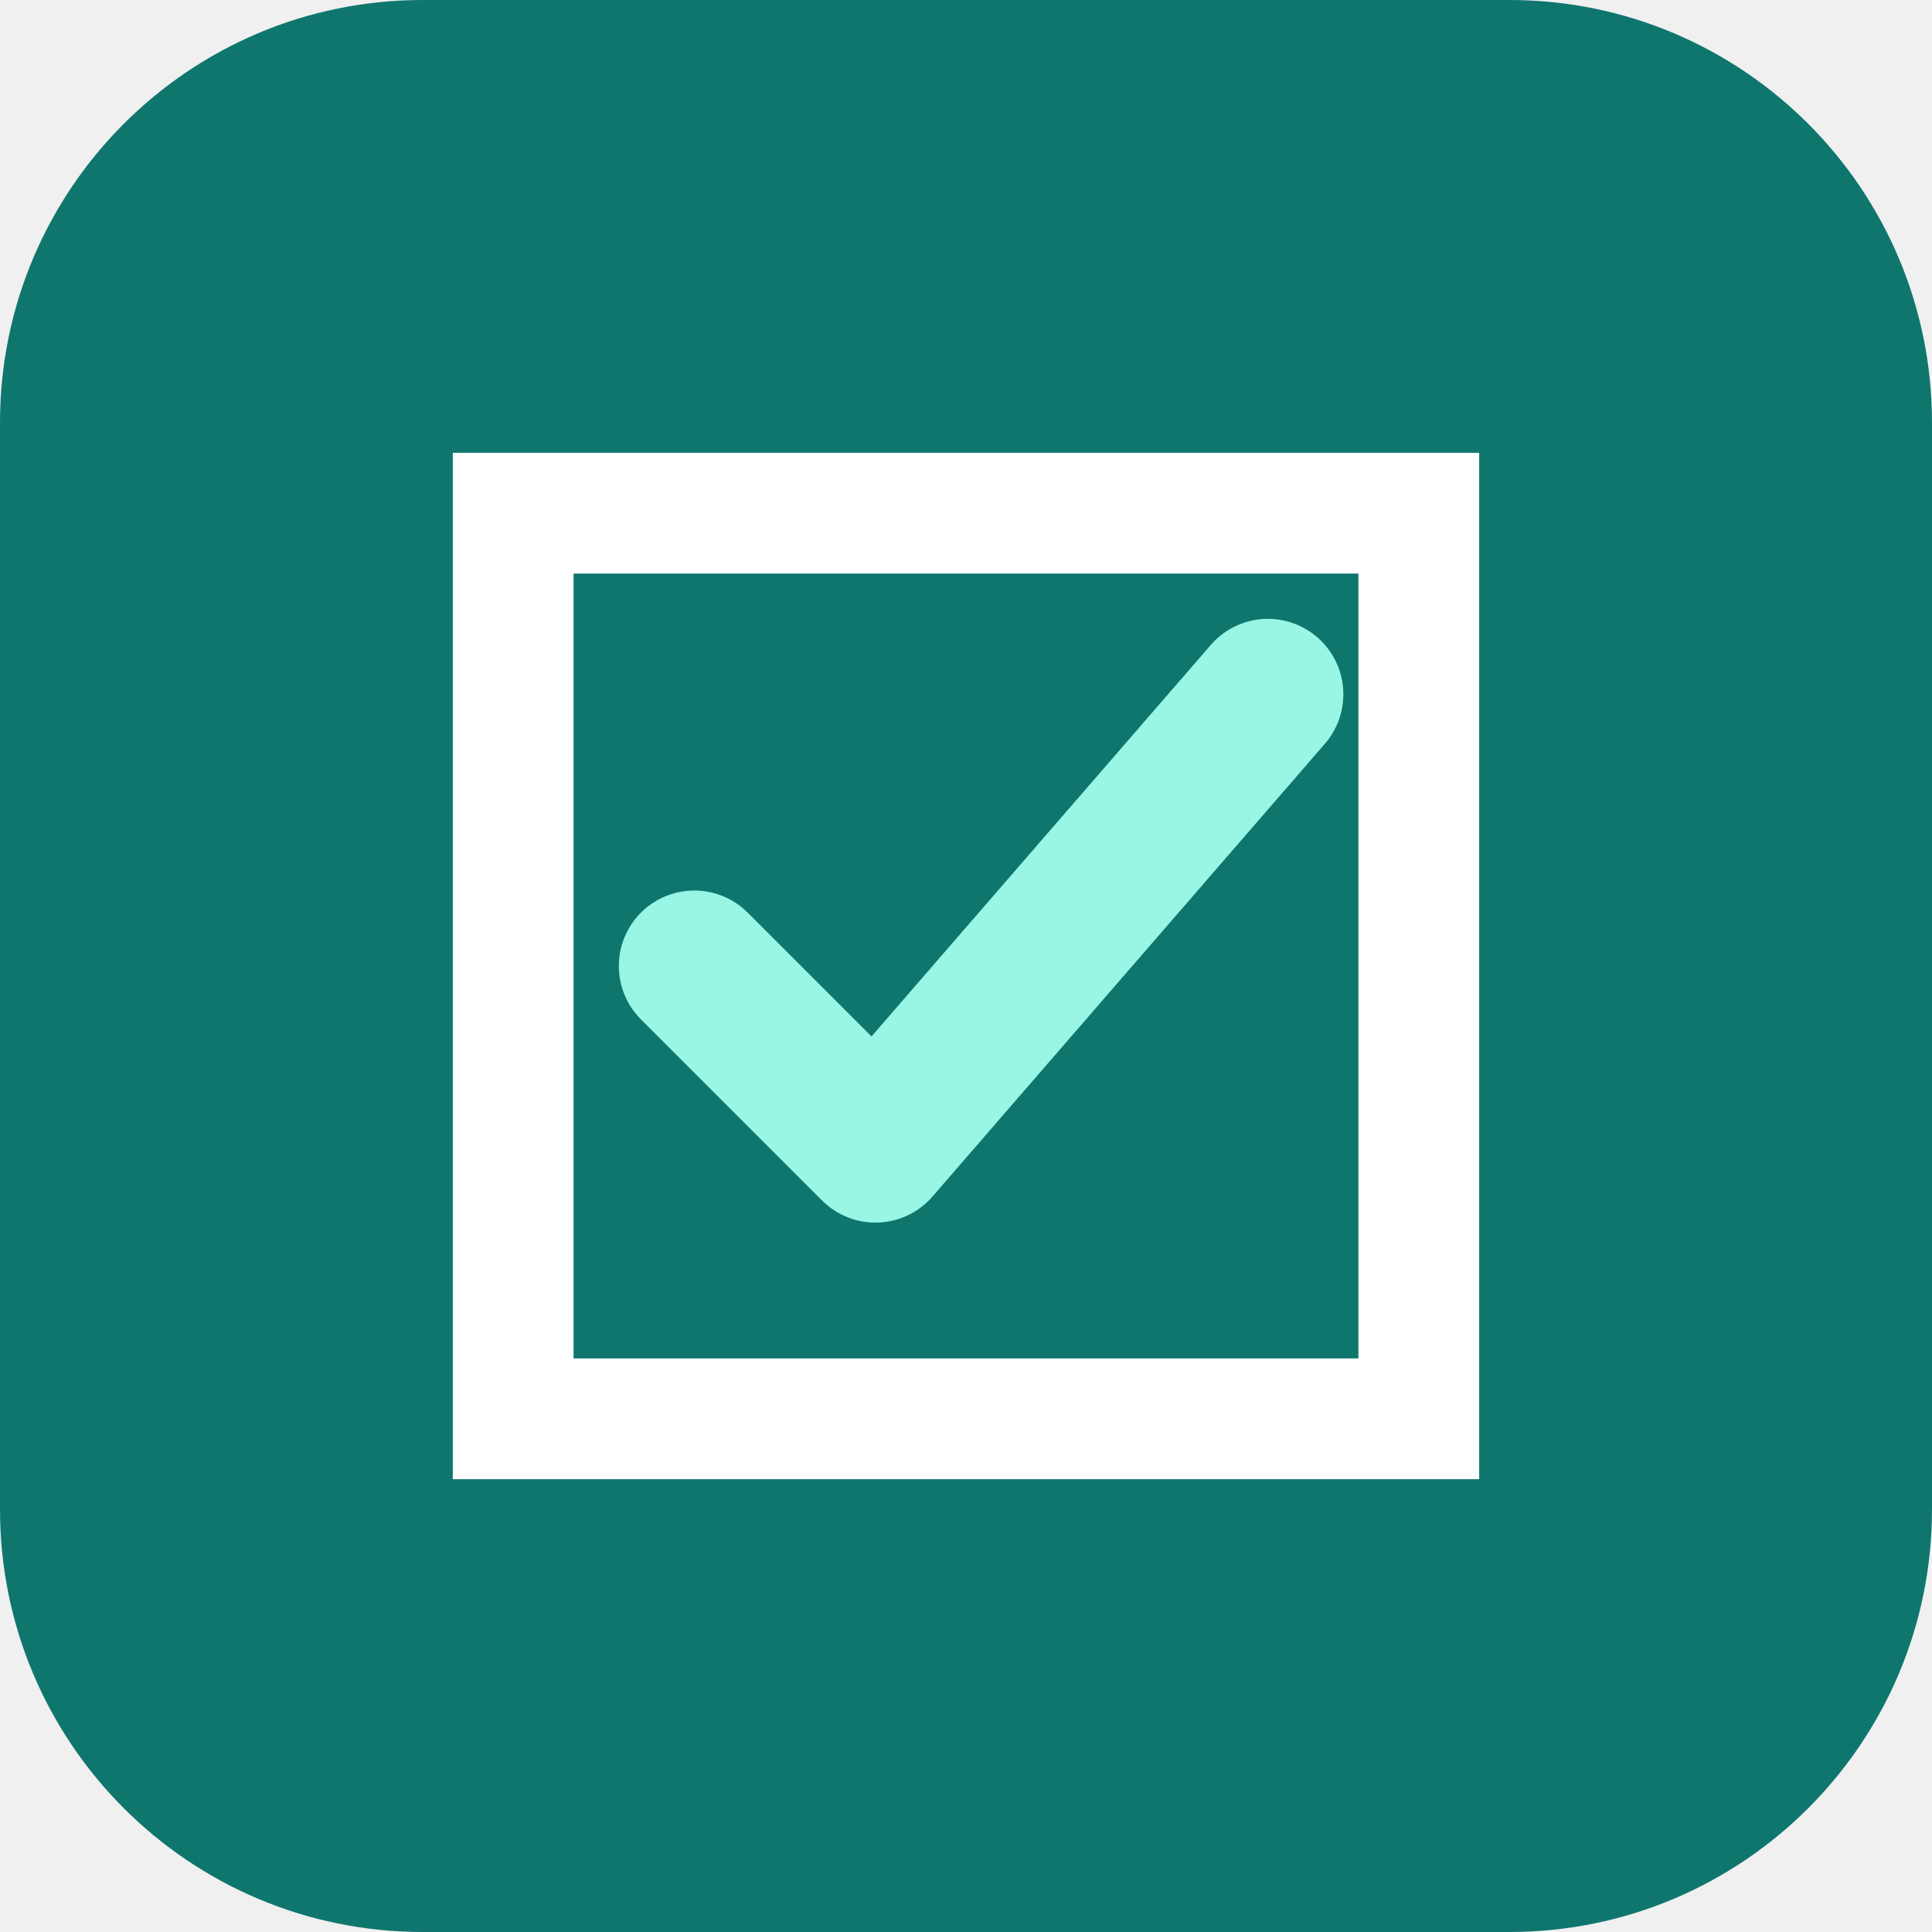
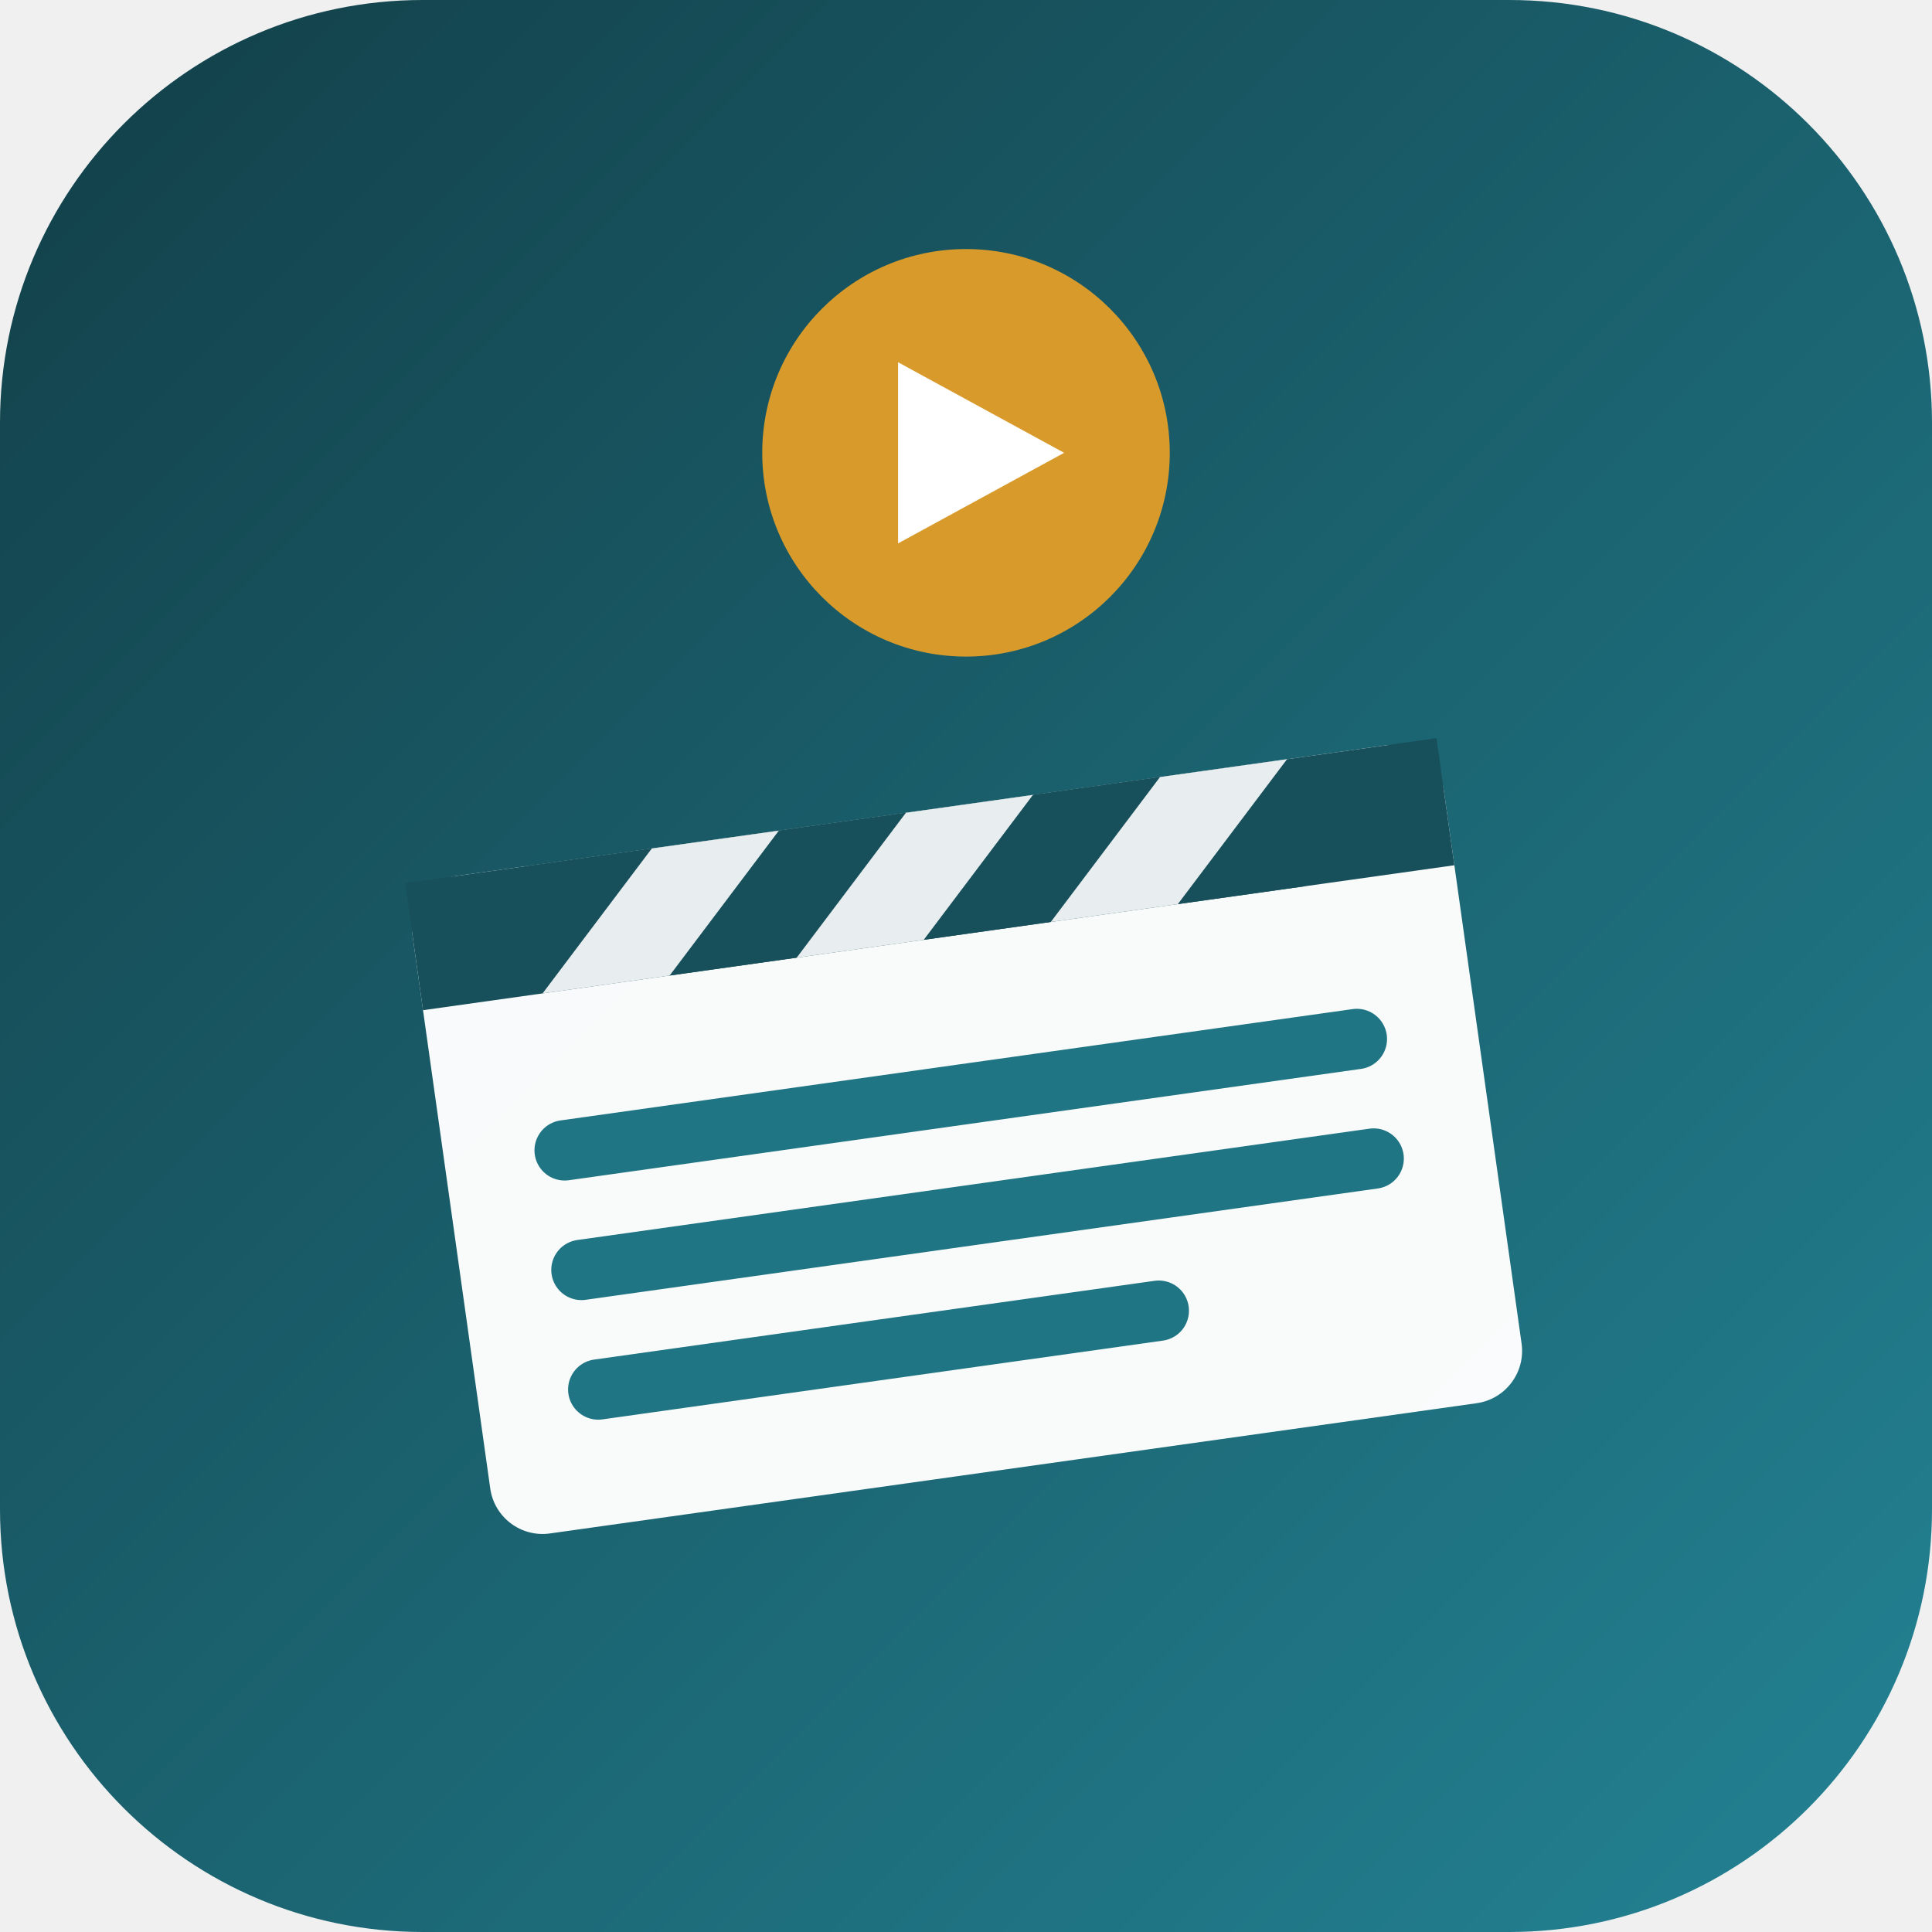
- <svg xmlns="http://www.w3.org/2000/svg" viewBox="0 0 64 64">
-   <rect width="64" height="64" rx="14" fill="#0f766e" />
-   <path d="M17 17h30v30H17z" fill="none" stroke="white" stroke-width="4" />
-   <path d="m23 32 6 6 13-15" fill="none" stroke="#99f6e4" stroke-width="5" stroke-linecap="round" stroke-linejoin="round" />
+ <svg xmlns="http://www.w3.org/2000/svg" viewBox="0 0 512 512">
+   <defs>
+     <linearGradient id="g" x1="0" y1="0" x2="1" y2="1">
+       <stop stop-color="#123f48" />
+       <stop offset="1" stop-color="#238394" />
+     </linearGradient>
+   </defs>
+   <rect width="512" height="512" rx="112" fill="url(#g)" />
+   <g transform="rotate(-8 256 300)">
+     <rect x="118" y="214" width="276" height="176" rx="14" fill="#fff" opacity=".97" />
+     <rect x="118" y="214" width="276" height="150" fill="none" />
+     <path d="M118 214h276v34H118z" fill="#174f5a" />
+     <g fill="#174f5a">
+       <path d="M150 214l34 34h34l-34-34z" />
+       <path d="M218 214l34 34h34l-34-34z" />
+       <path d="M286 214l34 34h34l-34-34z" />
+     </g>
+     <path d="M150 248l34-34h34l-34 34zM218 248l34-34h34l-34 34zM286 248l34-34h34l-34 34z" fill="#fff" opacity=".9" />
+     <path d="M150 290h212M150 322h212M150 354h150" fill="none" stroke="#1f7583" stroke-width="16" stroke-linecap="round" />
+   </g>
+   <circle cx="256" cy="120" r="54" fill="#d89b2b" />
+   <path d="M238 96l44 24-44 24z" fill="#fff" />
</svg>
